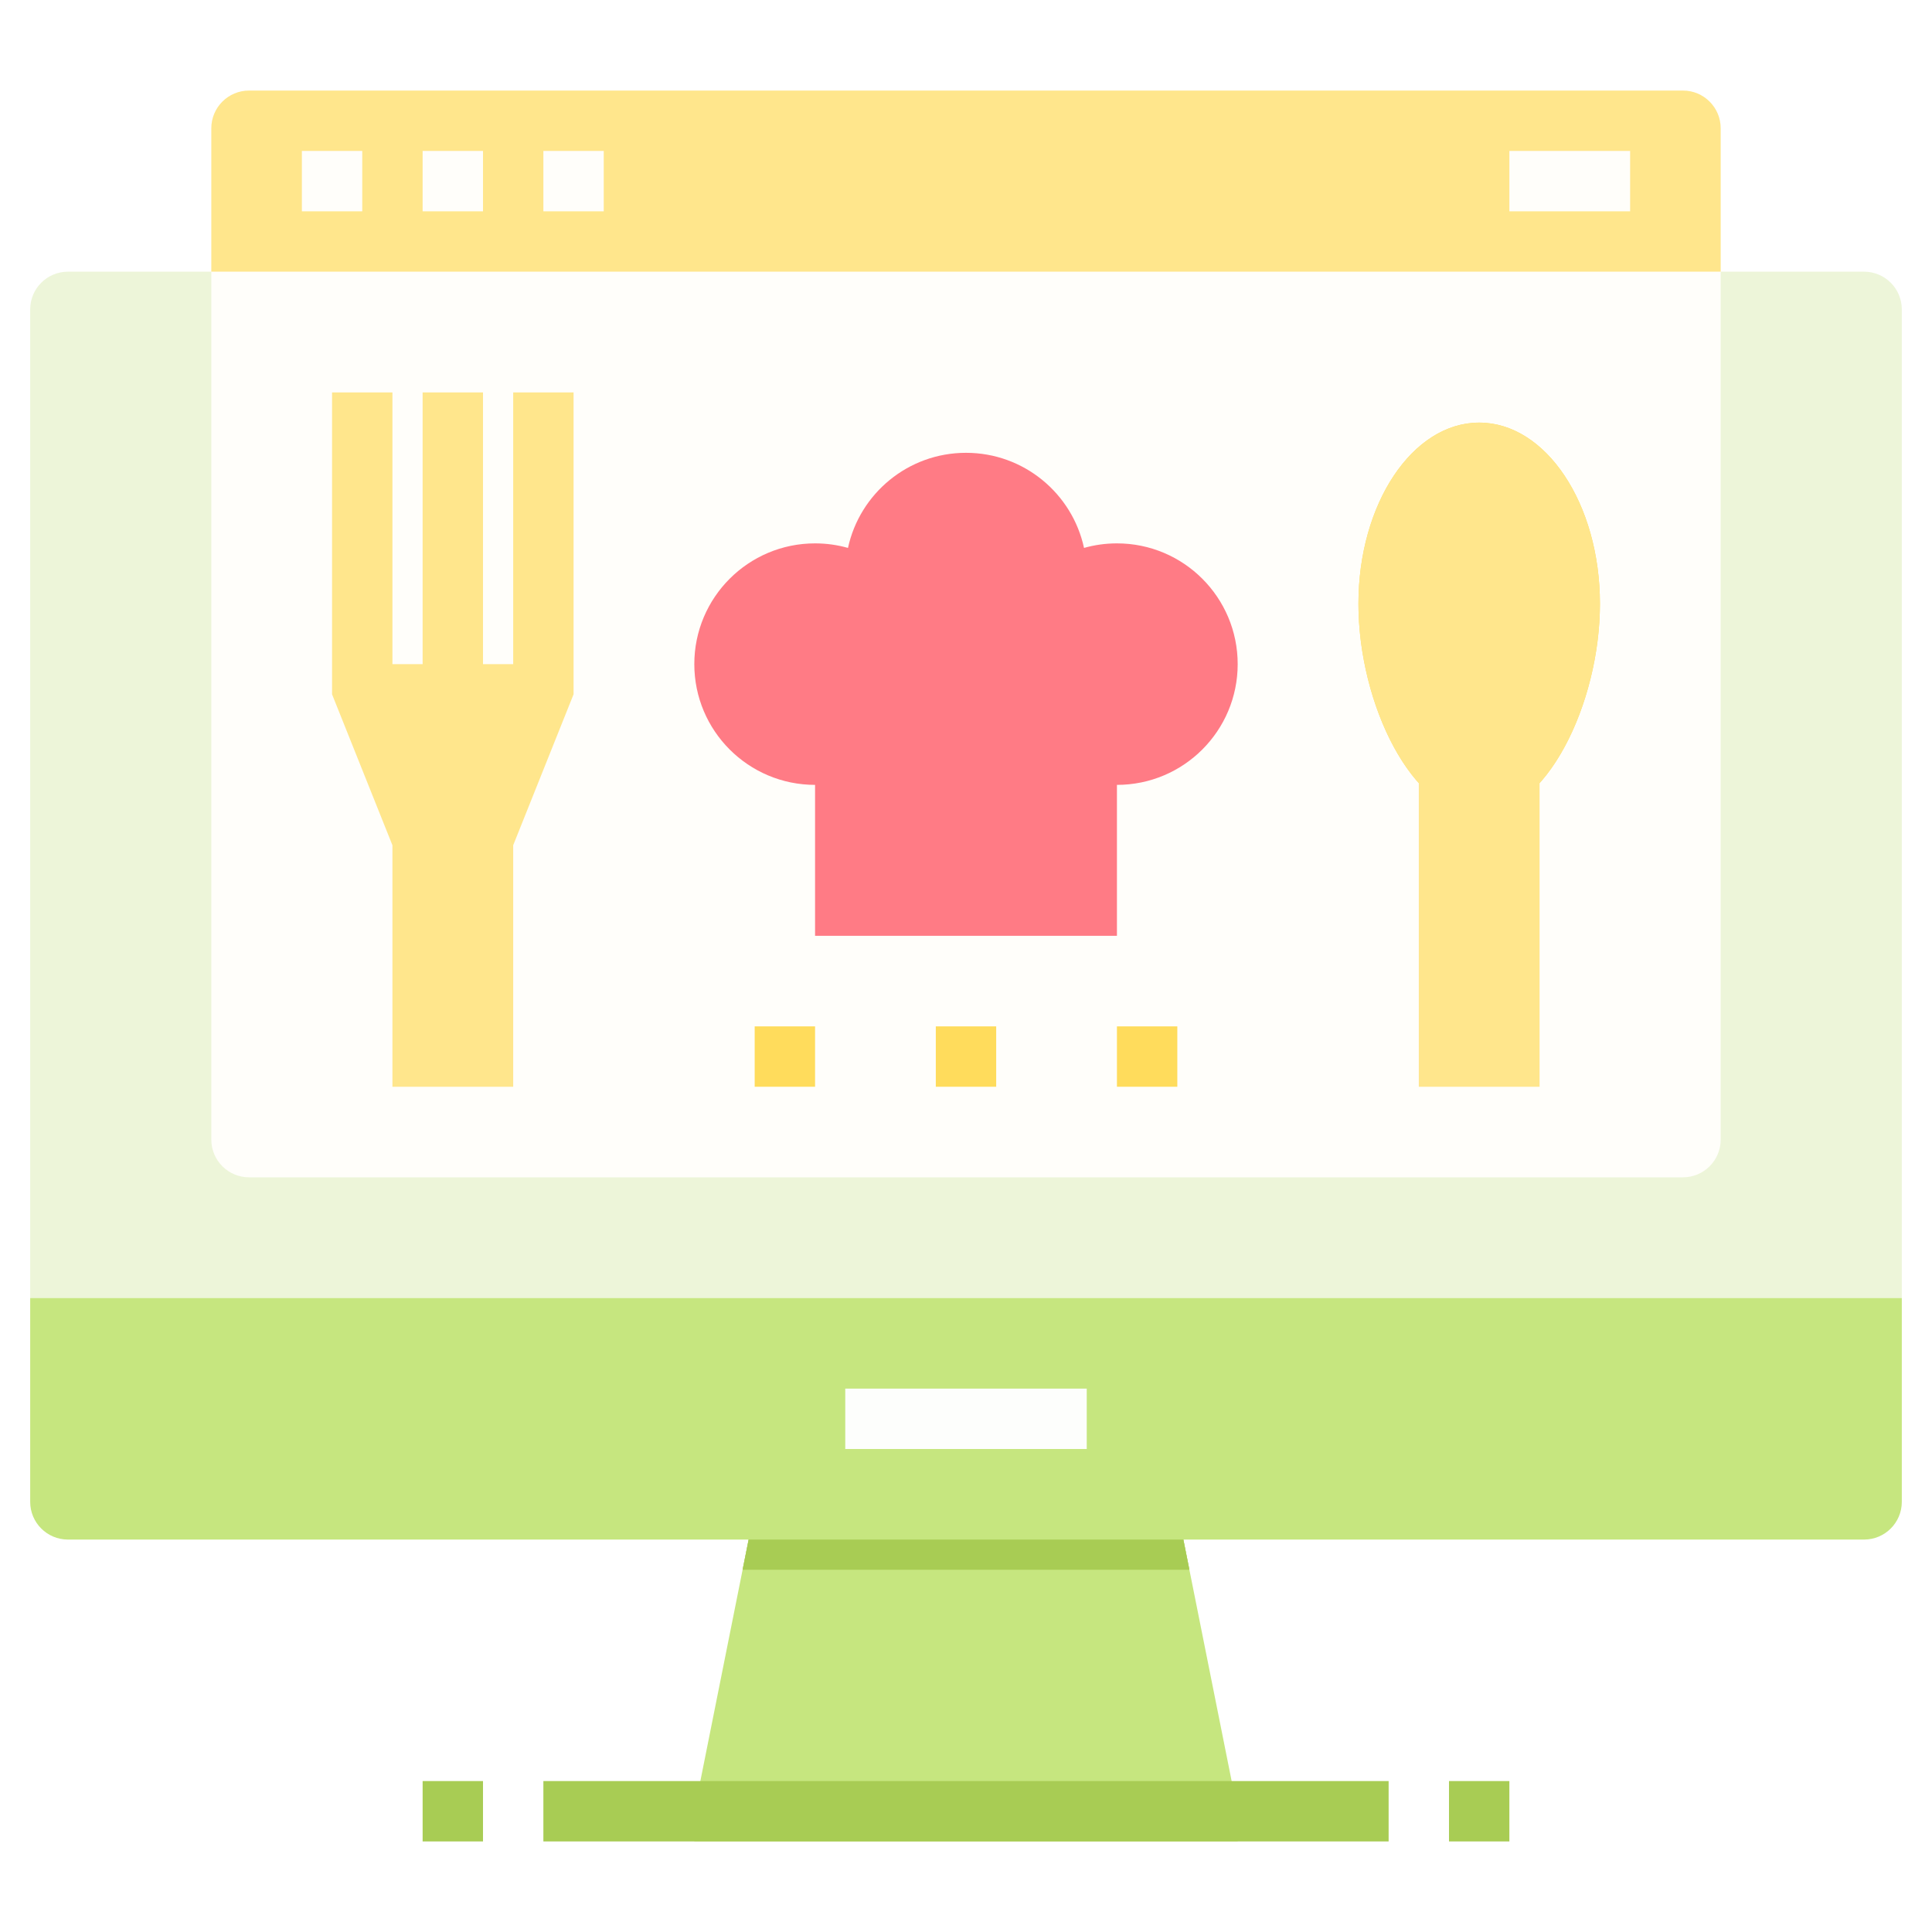
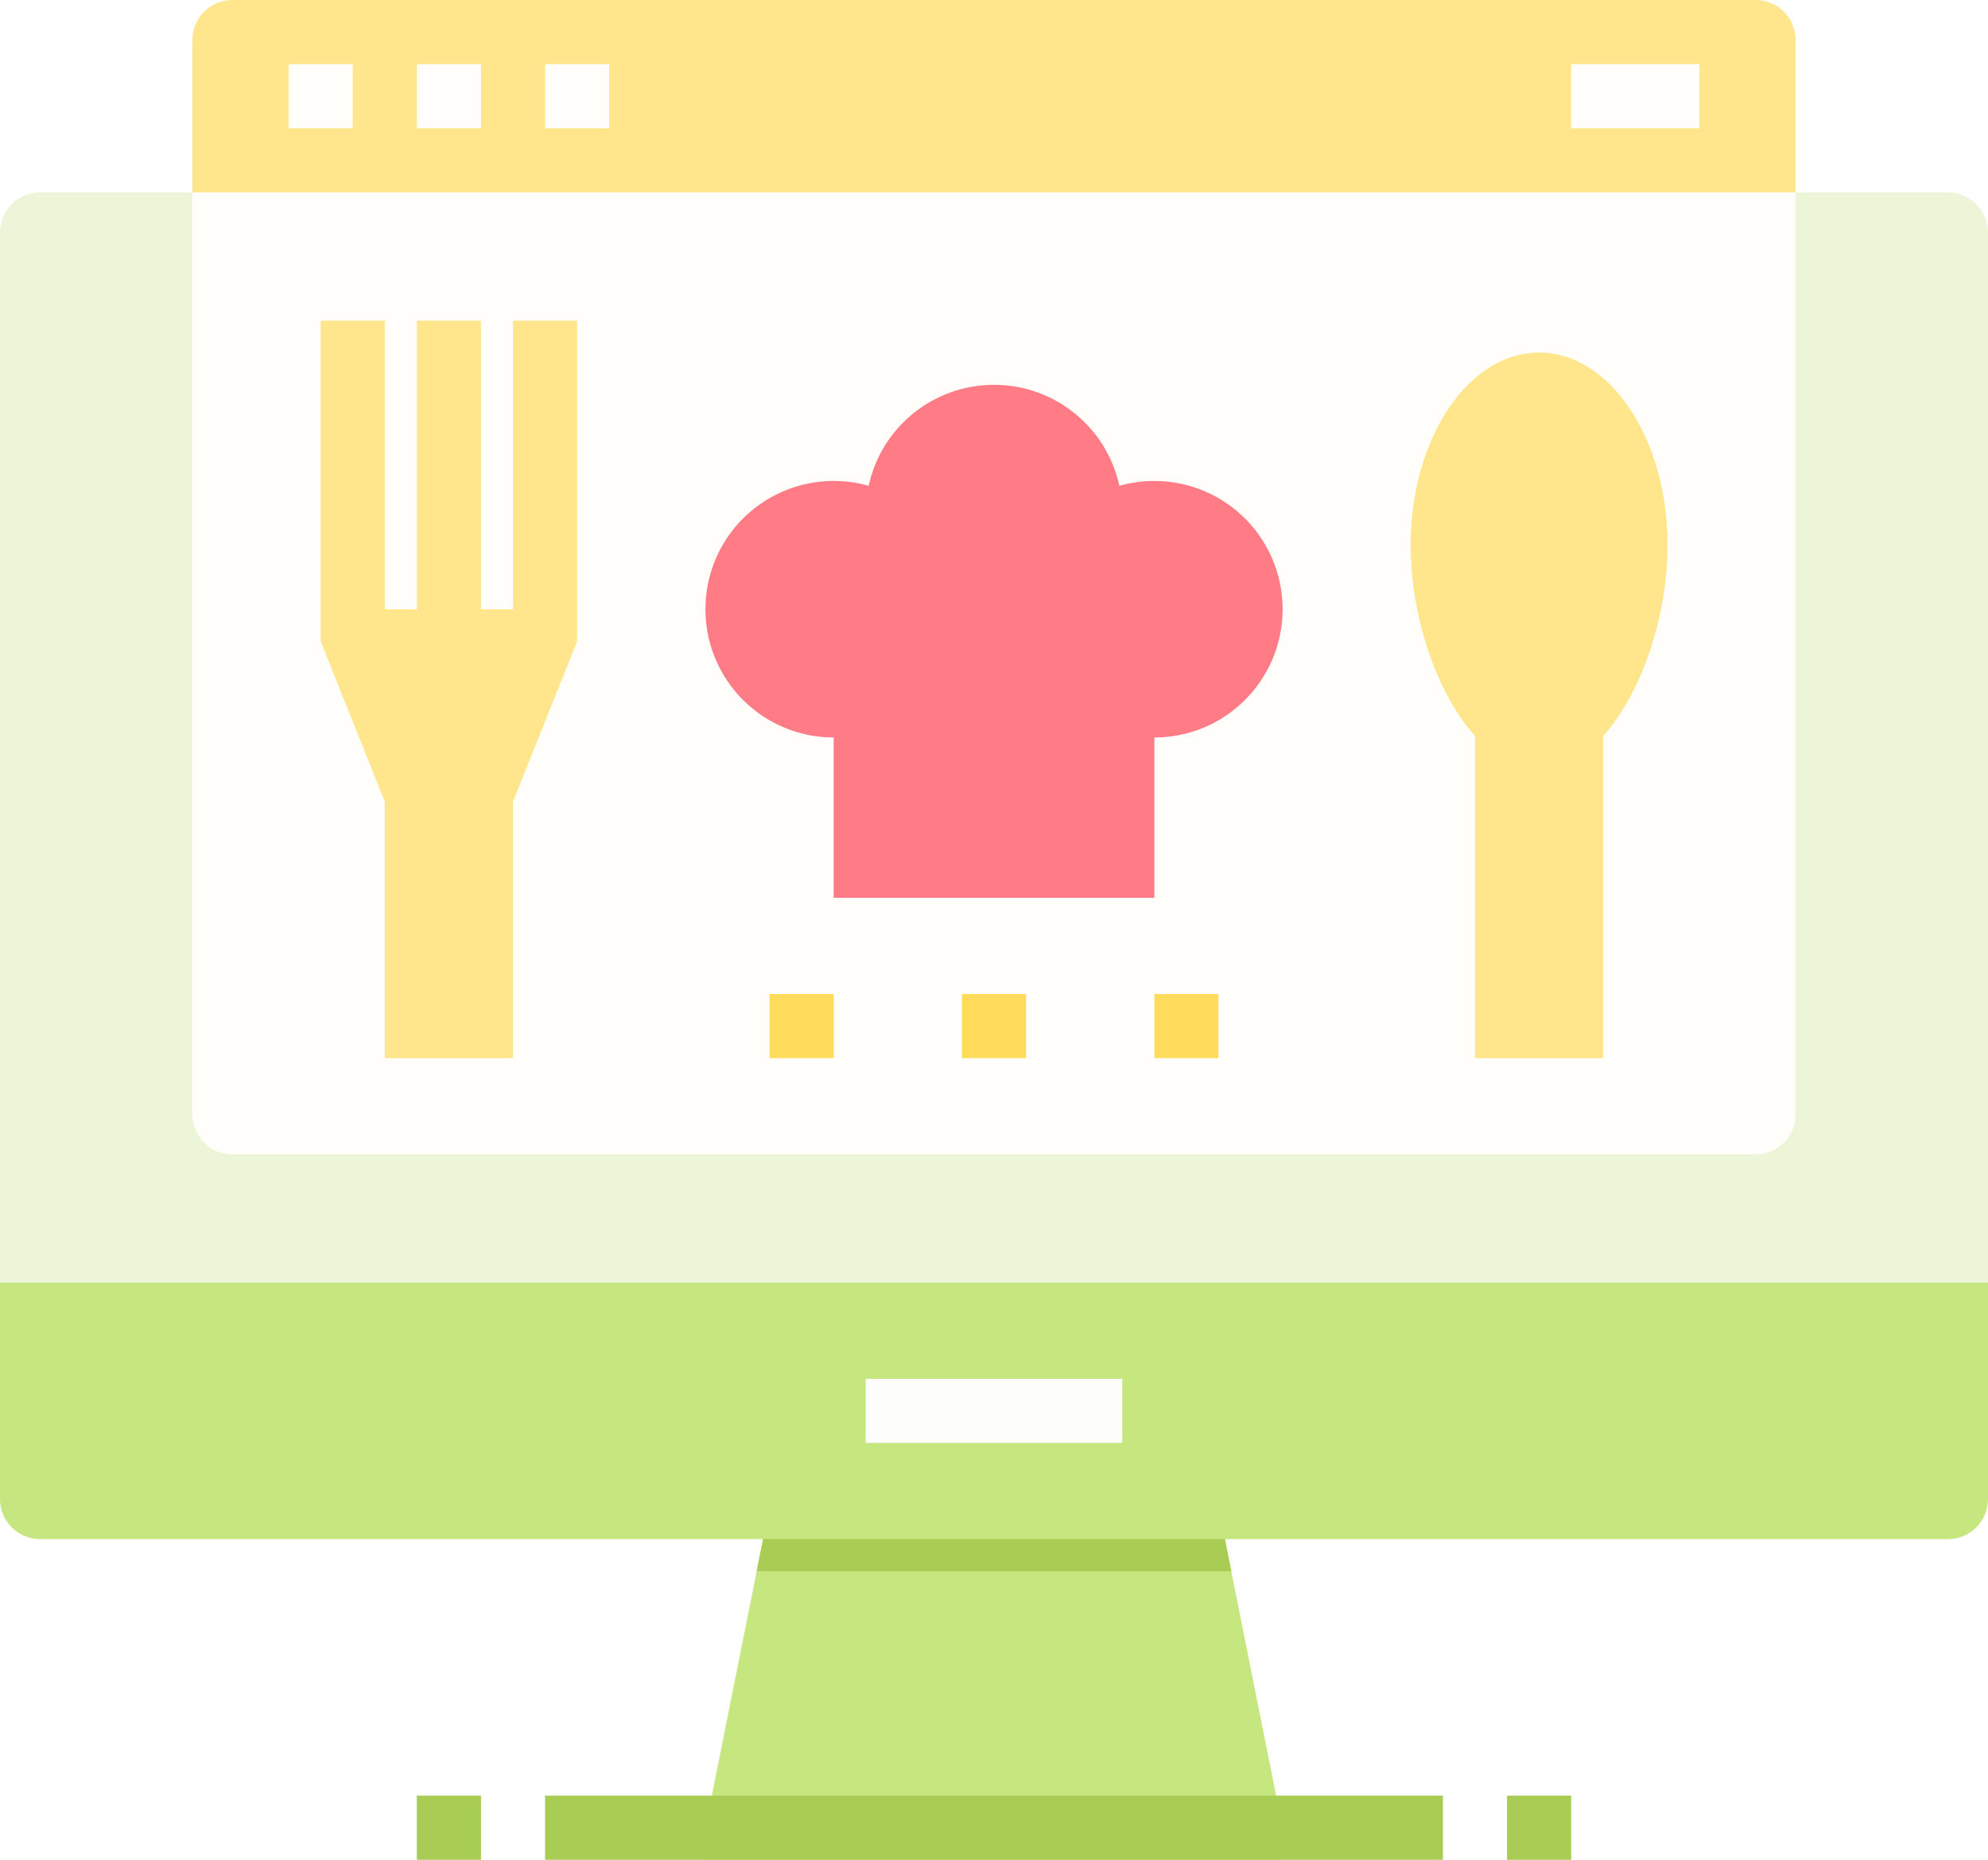
- <svg xmlns="http://www.w3.org/2000/svg" id="Flat" enable-background="new 0 0 512 512" height="512" viewBox="0 0 512 512" width="512">
-   <g>
-     <g>
-       <g>
-         <g>
-           <path d="m18 72h476c5.523 0 10 4.477 10 10v262h-496v-262c0-5.523 4.477-10 10-10z" fill="#edf5d9" />
+ <svg xmlns="http://www.w3.org/2000/svg" width="234.103" height="219" viewBox="0 0 234.103 219">
+   <g id="order-food" transform="translate(-8 -24)">
+     <g id="Group_24" data-name="Group 24" transform="translate(8 24)">
+       <g id="Group_23" data-name="Group 23">
+         <g id="Group_15" data-name="Group 15" transform="translate(0 22.655)">
+           <path id="Path_2094" data-name="Path 2094" d="M12.72,72H237.384a4.72,4.72,0,0,1,4.72,4.72V200.379H8V76.72A4.72,4.72,0,0,1,12.72,72Z" transform="translate(-8 -72)" fill="#edf5d9" />
        </g>
-         <g>
-           <path d="m446 312h-380c-5.523 0-10-4.477-10-10v-268c0-5.523 4.477-10 10-10h380c5.523 0 10 4.477 10 10v268c0 5.523-4.477 10-10 10z" fill="#fffefa" />
+         <g id="Group_16" data-name="Group 16" transform="translate(22.655)">
+           <path id="Path_2095" data-name="Path 2095" d="M240.073,159.931H60.72a4.72,4.72,0,0,1-4.72-4.72V28.72A4.72,4.72,0,0,1,60.72,24H240.073a4.72,4.72,0,0,1,4.72,4.72V155.211A4.72,4.72,0,0,1,240.073,159.931Z" transform="translate(-56 -24)" fill="#fffefa" />
        </g>
-         <g>
-           <path d="m200 400-3.2 16h118.4l-3.2-16z" fill="#a8cc55" />
+         <g id="Group_17" data-name="Group 17" transform="translate(89.11 177.466)">
+           <path id="Path_2096" data-name="Path 2096" d="M198.31,400l-1.51,7.552h55.883L251.172,400Z" transform="translate(-196.8 -400)" fill="#a8cc55" />
        </g>
-         <g>
-           <g>
-             <path d="m312 400h-112l-16 80v8h144v-8z" fill="#c6e67f" />
+         <g id="Group_19" data-name="Group 19" transform="translate(83.069 177.466)">
+           <g id="Group_18" data-name="Group 18">
+             <path id="Path_2097" data-name="Path 2097" d="M244.414,400H191.552L184,437.759v3.776h67.966v-3.776Z" transform="translate(-184 -400)" fill="#c6e67f" />
          </g>
        </g>
-         <g>
-           <path d="m200 400-3.2 16h118.4l-3.2-16z" fill="#a8cc54" />
+         <g id="Group_20" data-name="Group 20" transform="translate(89.11 177.466)">
+           <path id="Path_2098" data-name="Path 2098" d="M198.31,400l-1.51,7.552h55.883L251.172,400Z" transform="translate(-196.8 -400)" fill="#a8cc54" />
        </g>
-         <g>
-           <path d="m504 344h-496v54c0 5.523 4.477 10 10 10h476c5.523 0 10-4.477 10-10z" fill="#c6e67f" />
+         <g id="Group_21" data-name="Group 21" transform="translate(0 151.034)">
+           <path id="Path_2099" data-name="Path 2099" d="M242.1,344H8v25.487a4.72,4.72,0,0,0,4.72,4.72H237.384a4.72,4.72,0,0,0,4.72-4.72Z" transform="translate(-8 -344)" fill="#c6e67f" />
        </g>
-         <g>
-           <path d="m224 368h64v16h-64z" fill="#fdfefc" />
+         <g id="Group_22" data-name="Group 22" transform="translate(101.948 162.362)">
+           <path id="Path_2100" data-name="Path 2100" d="M224,368h30.207v7.552H224Z" transform="translate(-224 -368)" fill="#fdfefc" />
        </g>
      </g>
    </g>
-     <g>
-       <g>
-         <g>
-           <path d="m456 72h-400v-38c0-5.523 4.477-10 10-10h380c5.523 0 10 4.477 10 10z" fill="#ffe68c" />
+     <g id="Group_37" data-name="Group 37" transform="translate(30.655 24)">
+       <g id="Group_30" data-name="Group 30">
+         <g id="Group_25" data-name="Group 25">
+           <path id="Path_2101" data-name="Path 2101" d="M244.793,46.655H56V28.72A4.72,4.72,0,0,1,60.72,24H240.073a4.72,4.72,0,0,1,4.72,4.72Z" transform="translate(-56 -24)" fill="#ffe68c" />
        </g>
-         <g>
-           <path d="m80 40h16v16h-16z" fill="#fffefa" />
+         <g id="Group_26" data-name="Group 26" transform="translate(11.328 7.552)">
+           <path id="Path_2102" data-name="Path 2102" d="M80,40h7.552v7.552H80Z" transform="translate(-80 -40)" fill="#fffefa" />
        </g>
-         <g>
-           <path d="m112 40h16v16h-16z" fill="#fffefa" />
+         <g id="Group_27" data-name="Group 27" transform="translate(26.431 7.552)">
+           <path id="Path_2103" data-name="Path 2103" d="M112,40h7.552v7.552H112Z" transform="translate(-112 -40)" fill="#fffefa" />
        </g>
-         <g>
-           <path d="m144 40h16v16h-16z" fill="#fffefa" />
+         <g id="Group_28" data-name="Group 28" transform="translate(41.534 7.552)">
+           <path id="Path_2104" data-name="Path 2104" d="M144,40h7.552v7.552H144Z" transform="translate(-144 -40)" fill="#fffefa" />
        </g>
-         <g>
-           <path d="m400 40h32v16h-32z" fill="#fffefa" />
+         <g id="Group_29" data-name="Group 29" transform="translate(162.362 7.552)">
+           <path id="Path_2105" data-name="Path 2105" d="M400,40h15.1v7.552H400Z" transform="translate(-400 -40)" fill="#fffefa" />
        </g>
      </g>
-       <g>
-         <path d="m296 144c-3.024 0-5.95.42-8.723 1.204-3.117-14.409-15.936-25.204-31.277-25.204s-28.16 10.795-31.277 25.204c-2.773-.784-5.699-1.204-8.723-1.204-17.673 0-32 14.327-32 32s14.327 32 32 32v40h80v-40c17.673 0 32-14.327 32-32s-14.327-32-32-32z" fill="#ff7b85" />
+       <g id="Group_31" data-name="Group 31" transform="translate(60.414 45.31)">
+         <path id="Path_2106" data-name="Path 2106" d="M236.862,131.328a15.113,15.113,0,0,0-4.117.568,15.108,15.108,0,0,0-29.524,0,15.105,15.105,0,1,0-4.117,29.639v18.879h37.759V161.534a15.1,15.1,0,1,0,0-30.207Z" transform="translate(-184 -120)" fill="#ff7b85" />
      </g>
-       <g>
-         <path d="m424 160c0 26.51-14.327 56-32 56s-32-29.49-32-56 14.327-48 32-48 32 21.49 32 48z" fill="#ffdc5c" />
+       <g id="Group_32" data-name="Group 32" transform="translate(143.483 41.534)">
+         <path id="Path_2107" data-name="Path 2107" d="M390.207,134.655c0,12.512-6.762,26.431-15.1,26.431S360,147.167,360,134.655,366.762,112,375.1,112,390.207,122.143,390.207,134.655Z" transform="translate(-360 -112)" fill="#ffdc5c" />
      </g>
-       <g>
-         <path d="m200 272h16v16h-16z" fill="#ffdc5c" />
+       <g id="Group_33" data-name="Group 33" transform="translate(67.966 117.052)">
+         <path id="Path_2108" data-name="Path 2108" d="M200,272h7.552v7.552H200Z" transform="translate(-200 -272)" fill="#ffdc5c" />
      </g>
-       <g>
-         <path d="m248 272h16v16h-16z" fill="#ffdc5c" />
+       <g id="Group_34" data-name="Group 34" transform="translate(90.621 117.052)">
+         <path id="Path_2109" data-name="Path 2109" d="M248,272h7.552v7.552H248Z" transform="translate(-248 -272)" fill="#ffdc5c" />
      </g>
-       <g>
-         <path d="m296 272h16v16h-16z" fill="#ffdc5c" />
+       <g id="Group_35" data-name="Group 35" transform="translate(113.276 117.052)">
+         <path id="Path_2110" data-name="Path 2110" d="M296,272h7.552v7.552H296Z" transform="translate(-296 -272)" fill="#ffdc5c" />
      </g>
-       <g fill="#ffe68c">
-         <path d="m424 160c0-26.51-14.327-48-32-48s-32 21.49-32 48c0 17.767 6.435 36.872 16 47.542v80.458h32v-80.458c9.565-10.67 16-29.775 16-47.542z" />
-         <path d="m136 104v72h-8v-72h-16v72h-8v-72h-16v80l16 40v64h32v-64l16-40v-80z" />
+       <g id="Group_36" data-name="Group 36" transform="translate(15.103 37.759)">
+         <path id="Path_2111" data-name="Path 2111" d="M390.207,134.655c0-12.512-6.762-22.655-15.1-22.655S360,122.143,360,134.655c0,8.386,3.037,17.4,7.552,22.439v37.975h15.1V157.094C387.17,152.058,390.207,143.041,390.207,134.655Z" transform="translate(-231.621 -108.224)" fill="#ffe68c" />
+         <path id="Path_2112" data-name="Path 2112" d="M110.655,104v33.983h-3.776V104H99.328v33.983H95.552V104H88v37.759l7.552,18.879v30.207h15.1V160.638l7.552-18.879V104Z" transform="translate(-88 -104)" fill="#ffe68c" />
      </g>
    </g>
-     <g>
-       <g>
-         <path d="m144 472h224v16h-224z" fill="#a8cc54" />
+     <g id="Group_41" data-name="Group 41" transform="translate(57.086 235.448)">
+       <g id="Group_38" data-name="Group 38" transform="translate(15.103)">
+         <path id="Path_2113" data-name="Path 2113" d="M144,472H249.724v7.552H144Z" transform="translate(-144 -472)" fill="#a8cc54" />
      </g>
-       <g>
-         <path d="m384 472h16v16h-16z" fill="#a8cc54" />
+       <g id="Group_39" data-name="Group 39" transform="translate(128.379)">
+         <path id="Path_2114" data-name="Path 2114" d="M384,472h7.552v7.552H384Z" transform="translate(-384 -472)" fill="#a8cc54" />
      </g>
-       <g>
-         <path d="m112 472h16v16h-16z" fill="#a8cc54" />
+       <g id="Group_40" data-name="Group 40">
+         <path id="Path_2115" data-name="Path 2115" d="M112,472h7.552v7.552H112Z" transform="translate(-112 -472)" fill="#a8cc54" />
      </g>
    </g>
  </g>
</svg>
